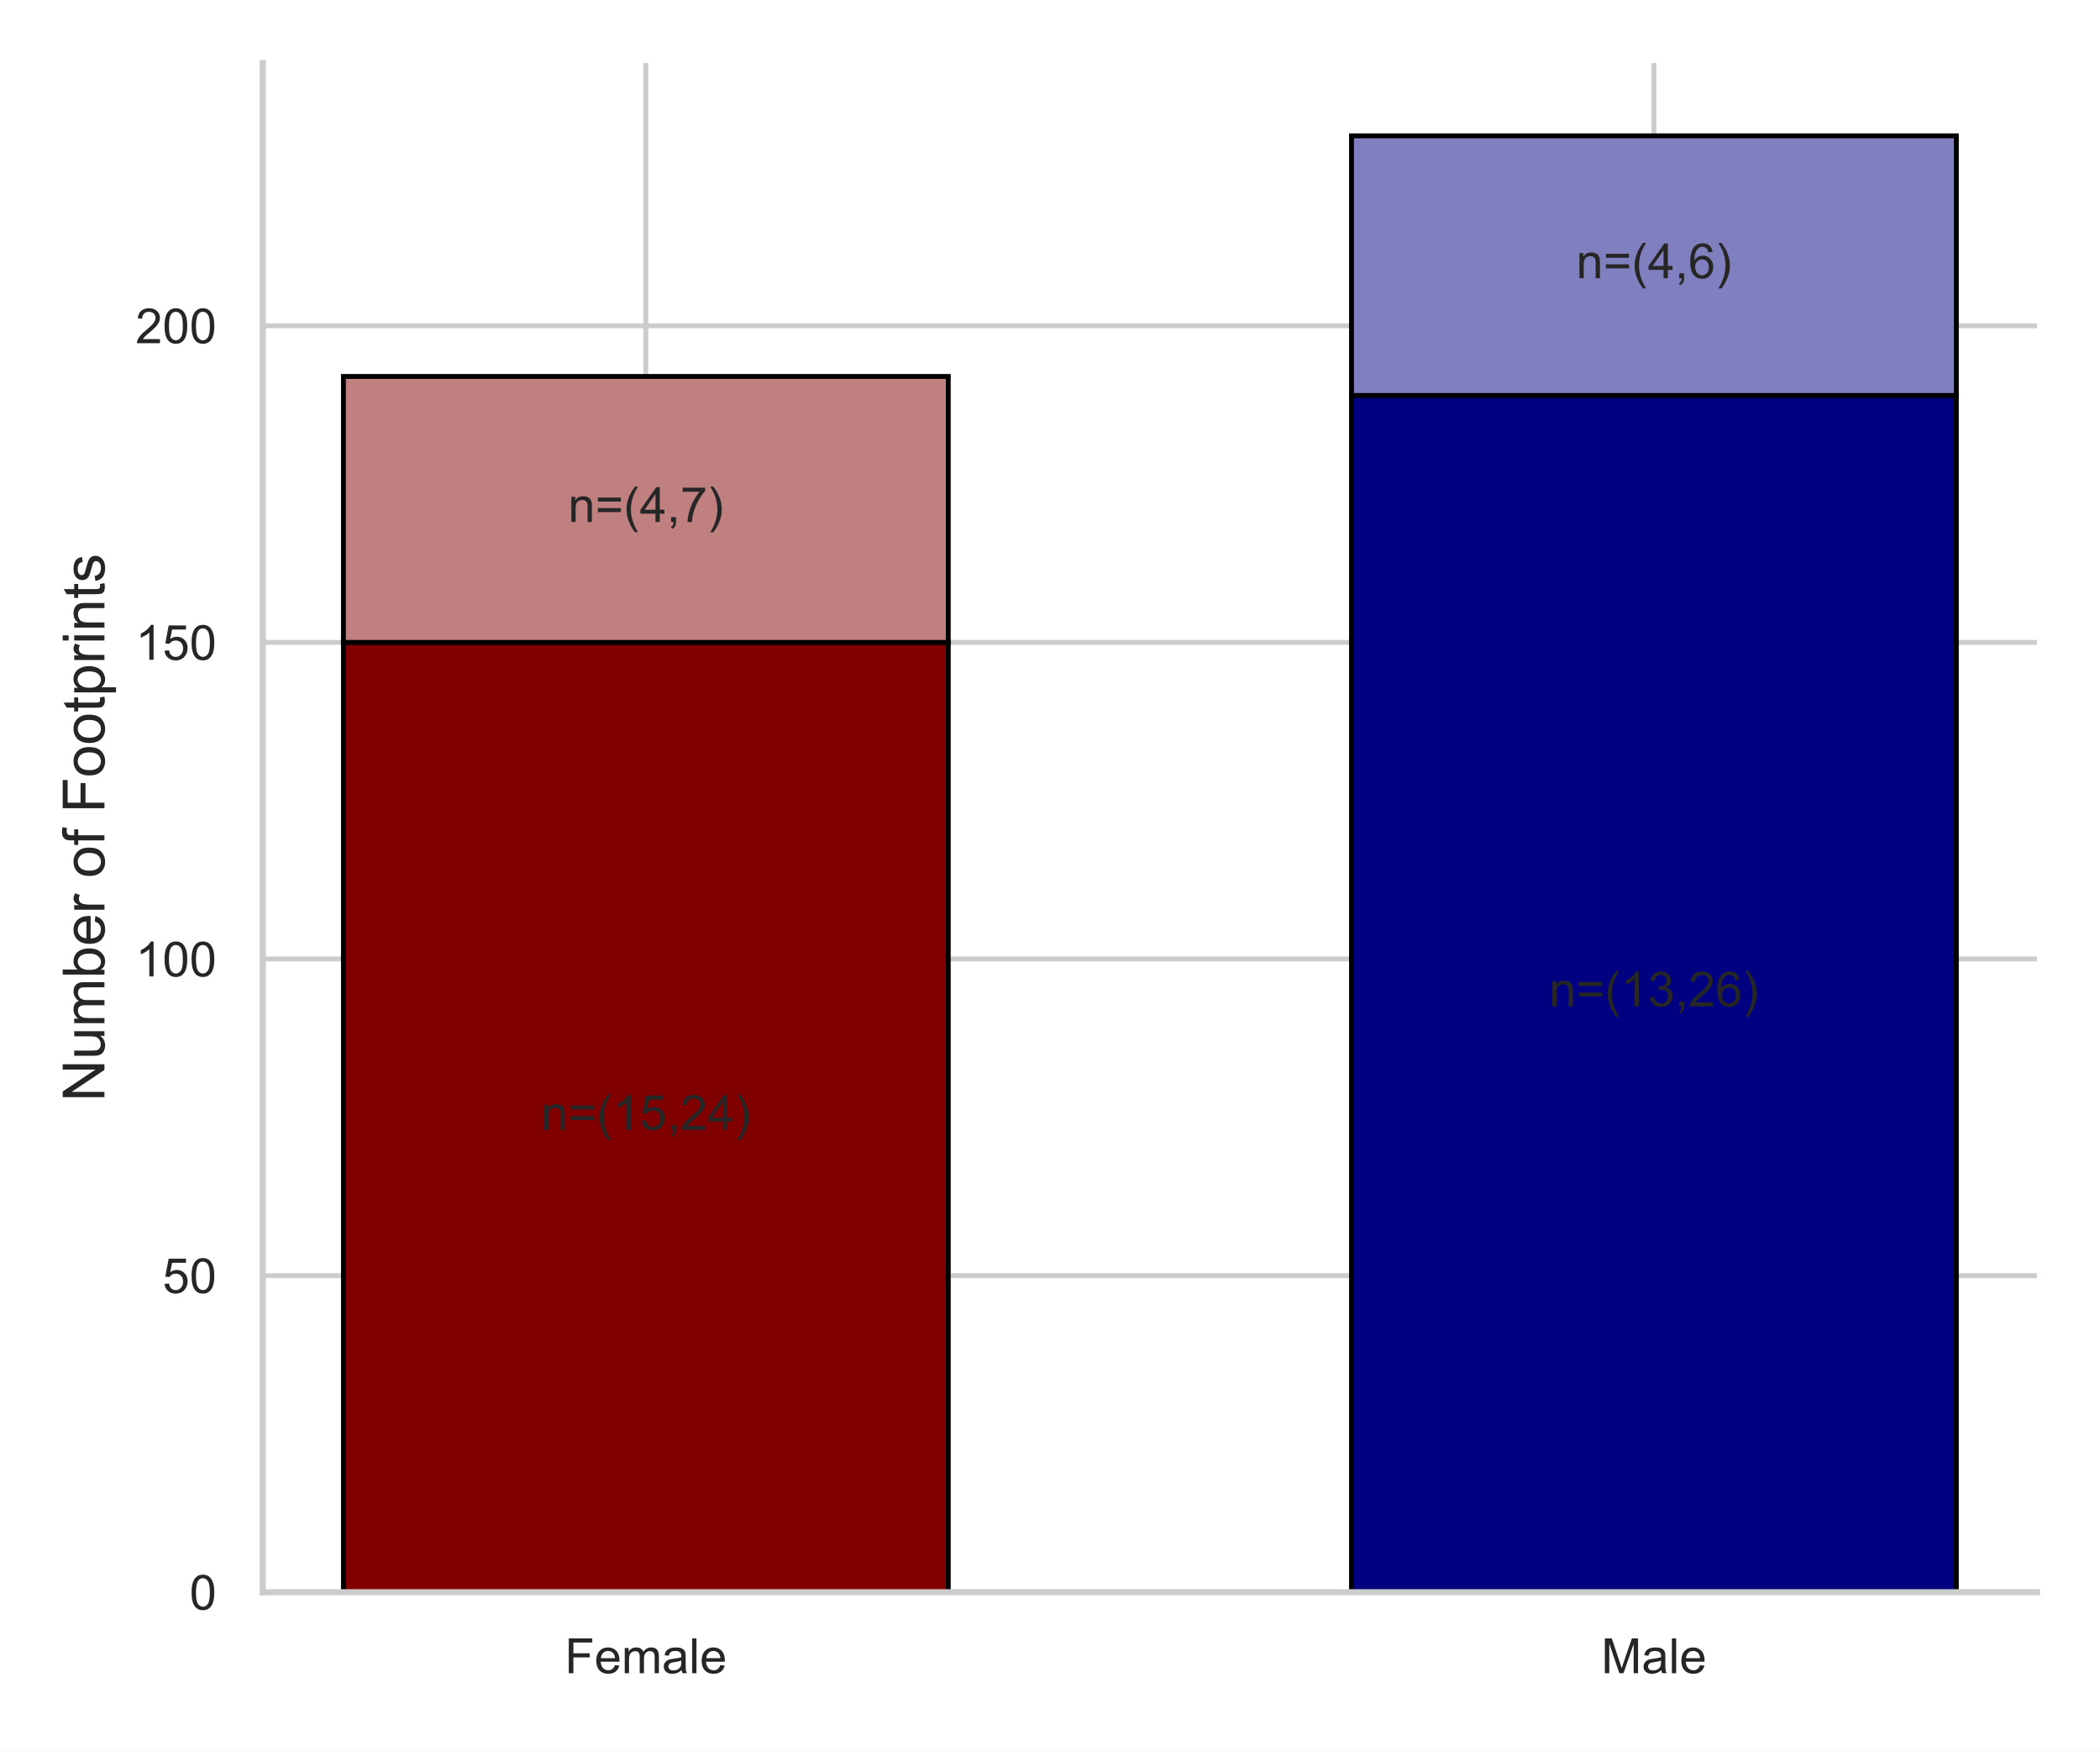
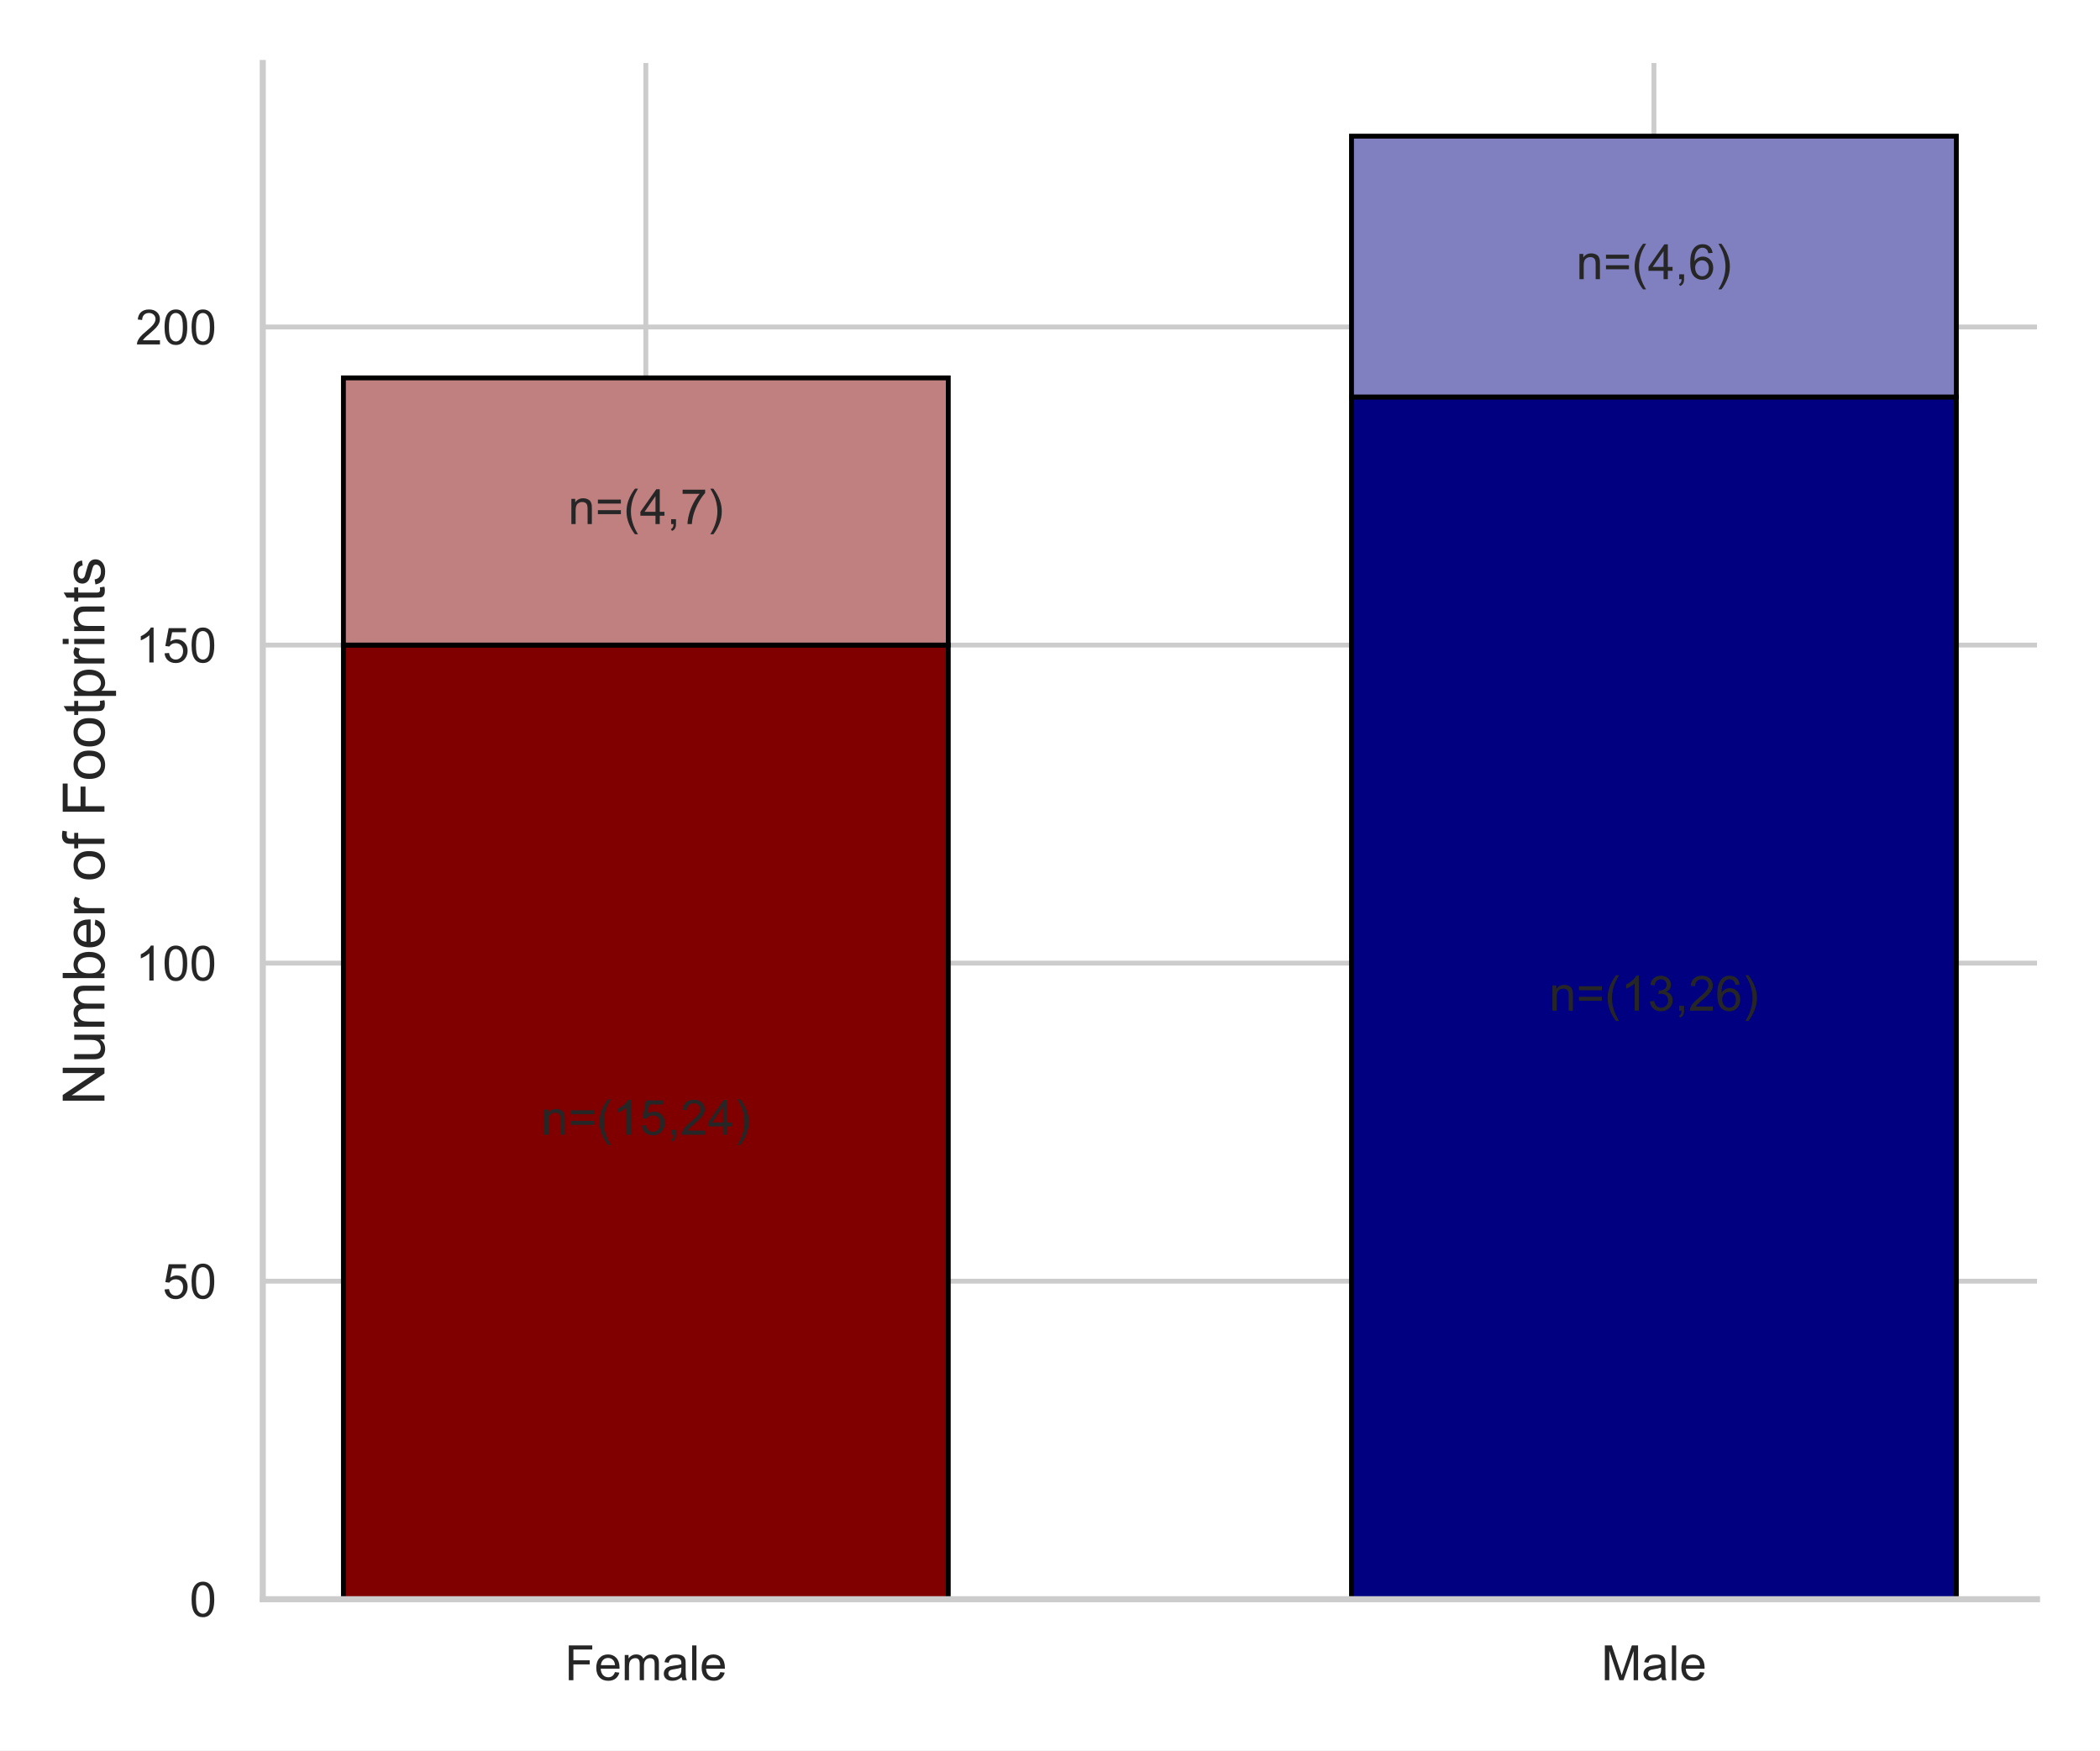
<svg xmlns="http://www.w3.org/2000/svg" xmlns:xlink="http://www.w3.org/1999/xlink" width="432pt" height="360pt" viewBox="0 0 432 360" version="1.1">
  <defs>
    <style type="text/css">*{stroke-linejoin: round; stroke-linecap: butt}</style>
  </defs>
  <g id="figure_1">
    <g id="patch_1">
      <path d="M 0 360  L 432 360  L 432 0  L 0 0  z " style="fill: #ffffff" />
    </g>
    <g id="axes_1">
      <g id="patch_2">
-         <path d="M 54.056 327.46  L 419.04 327.46  L 419.04 12.96  L 54.056 12.96  z " style="fill: #ffffff" />
+         <path d="M 54.056 328.9  L 419.04 328.9  L 419.04 12.96  L 54.056 12.96  z " style="fill: #ffffff" />
      </g>
      <g id="matplotlib.axis_1">
        <g id="xtick_1">
          <g id="line2d_1">
-             <path d="M 132.86 327.46  L 132.86 12.96  " clip-path="url(#peb5a43ad94)" style="fill: none; stroke: #cccccc; stroke-linecap: round" />
+             <path d="M 132.86 328.9  L 132.86 12.96  " clip-path="url(#p14d4d6310c)" style="fill: none; stroke: #cccccc; stroke-linecap: round" />
          </g>
          <g id="text_1">
-             <g style="fill: #262626" transform="translate(116.1885 344.1178) scale(0.1 -0.1)">
+             <g style="fill: #262626" transform="translate(116.1885 345.5578) scale(0.1 -0.1)">
              <defs>
                <path id="ArialMT-46" d="M 525 0  L 525 4581  L 3616 4581  L 3616 4041  L 1131 4041  L 1131 2622  L 3281 2622  L 3281 2081  L 1131 2081  L 1131 0  L 525 0  z " transform="scale(0.015625)" />
                <path id="ArialMT-65" d="M 2694 1069  L 3275 997  Q 3138 488 2766 206  Q 2394 -75 1816 -75  Q 1088 -75 661 373  Q 234 822 234 1631  Q 234 2469 665 2931  Q 1097 3394 1784 3394  Q 2450 3394 2872 2941  Q 3294 2488 3294 1666  Q 3294 1616 3291 1516  L 816 1516  Q 847 969 1125 678  Q 1403 388 1819 388  Q 2128 388 2347 550  Q 2566 713 2694 1069  z M 847 1978  L 2700 1978  Q 2663 2397 2488 2606  Q 2219 2931 1791 2931  Q 1403 2931 1139 2672  Q 875 2413 847 1978  z " transform="scale(0.015625)" />
                <path id="ArialMT-6d" d="M 422 0  L 422 3319  L 925 3319  L 925 2853  Q 1081 3097 1340 3245  Q 1600 3394 1931 3394  Q 2300 3394 2536 3241  Q 2772 3088 2869 2813  Q 3263 3394 3894 3394  Q 4388 3394 4653 3120  Q 4919 2847 4919 2278  L 4919 0  L 4359 0  L 4359 2091  Q 4359 2428 4304 2576  Q 4250 2725 4106 2815  Q 3963 2906 3769 2906  Q 3419 2906 3187 2673  Q 2956 2441 2956 1928  L 2956 0  L 2394 0  L 2394 2156  Q 2394 2531 2256 2718  Q 2119 2906 1806 2906  Q 1569 2906 1367 2781  Q 1166 2656 1075 2415  Q 984 2175 984 1722  L 984 0  L 422 0  z " transform="scale(0.015625)" />
                <path id="ArialMT-61" d="M 2588 409  Q 2275 144 1986 34  Q 1697 -75 1366 -75  Q 819 -75 525 192  Q 231 459 231 875  Q 231 1119 342 1320  Q 453 1522 633 1644  Q 813 1766 1038 1828  Q 1203 1872 1538 1913  Q 2219 1994 2541 2106  Q 2544 2222 2544 2253  Q 2544 2597 2384 2738  Q 2169 2928 1744 2928  Q 1347 2928 1158 2789  Q 969 2650 878 2297  L 328 2372  Q 403 2725 575 2942  Q 747 3159 1072 3276  Q 1397 3394 1825 3394  Q 2250 3394 2515 3294  Q 2781 3194 2906 3042  Q 3031 2891 3081 2659  Q 3109 2516 3109 2141  L 3109 1391  Q 3109 606 3145 398  Q 3181 191 3288 0  L 2700 0  Q 2613 175 2588 409  z M 2541 1666  Q 2234 1541 1622 1453  Q 1275 1403 1131 1340  Q 988 1278 909 1158  Q 831 1038 831 891  Q 831 666 1001 516  Q 1172 366 1500 366  Q 1825 366 2078 508  Q 2331 650 2450 897  Q 2541 1088 2541 1459  L 2541 1666  z " transform="scale(0.015625)" />
                <path id="ArialMT-6c" d="M 409 0  L 409 4581  L 972 4581  L 972 0  L 409 0  z " transform="scale(0.015625)" />
              </defs>
              <use xlink:href="#ArialMT-46" />
              <use xlink:href="#ArialMT-65" transform="translate(61.08398 0)" />
              <use xlink:href="#ArialMT-6d" transform="translate(116.6992 0)" />
              <use xlink:href="#ArialMT-61" transform="translate(200 0)" />
              <use xlink:href="#ArialMT-6c" transform="translate(255.6152 0)" />
              <use xlink:href="#ArialMT-65" transform="translate(277.832 0)" />
            </g>
          </g>
        </g>
        <g id="xtick_2">
          <g id="line2d_2">
-             <path d="M 340.237 327.46  L 340.237 12.96  " clip-path="url(#peb5a43ad94)" style="fill: none; stroke: #cccccc; stroke-linecap: round" />
+             <path d="M 340.237 328.9  L 340.237 12.96  " clip-path="url(#p14d4d6310c)" style="fill: none; stroke: #cccccc; stroke-linecap: round" />
          </g>
          <g id="text_2">
-             <g style="fill: #262626" transform="translate(329.4 344.1178) scale(0.1 -0.1)">
+             <g style="fill: #262626" transform="translate(329.4 345.5578) scale(0.1 -0.1)">
              <defs>
                <path id="ArialMT-4d" d="M 475 0  L 475 4581  L 1388 4581  L 2472 1338  Q 2622 884 2691 659  Q 2769 909 2934 1394  L 4031 4581  L 4847 4581  L 4847 0  L 4263 0  L 4263 3834  L 2931 0  L 2384 0  L 1059 3900  L 1059 0  L 475 0  z " transform="scale(0.015625)" />
              </defs>
              <use xlink:href="#ArialMT-4d" />
              <use xlink:href="#ArialMT-61" transform="translate(83.30078 0)" />
              <use xlink:href="#ArialMT-6c" transform="translate(138.916 0)" />
              <use xlink:href="#ArialMT-65" transform="translate(161.1328 0)" />
            </g>
          </g>
        </g>
      </g>
      <g id="matplotlib.axis_2">
        <g id="ytick_1">
          <g id="line2d_3">
-             <path d="M 54.056 327.46  L 419.04 327.46  " clip-path="url(#peb5a43ad94)" style="fill: none; stroke: #cccccc; stroke-linecap: round" />
+             <path d="M 54.056 328.9  L 419.04 328.9  " clip-path="url(#p14d4d6310c)" style="fill: none; stroke: #cccccc; stroke-linecap: round" />
          </g>
          <g id="text_3">
-             <g style="fill: #262626" transform="translate(38.99531 331.0389) scale(0.1 -0.1)">
+             <g style="fill: #262626" transform="translate(38.99531 332.4789) scale(0.1 -0.1)">
              <defs>
                <path id="ArialMT-30" d="M 266 2259  Q 266 3072 433 3567  Q 600 4063 929 4331  Q 1259 4600 1759 4600  Q 2128 4600 2406 4451  Q 2684 4303 2865 4023  Q 3047 3744 3150 3342  Q 3253 2941 3253 2259  Q 3253 1453 3087 958  Q 2922 463 2592 192  Q 2263 -78 1759 -78  Q 1097 -78 719 397  Q 266 969 266 2259  z M 844 2259  Q 844 1131 1108 757  Q 1372 384 1759 384  Q 2147 384 2411 759  Q 2675 1134 2675 2259  Q 2675 3391 2411 3762  Q 2147 4134 1753 4134  Q 1366 4134 1134 3806  Q 844 3388 844 2259  z " transform="scale(0.015625)" />
              </defs>
              <use xlink:href="#ArialMT-30" />
            </g>
          </g>
        </g>
        <g id="ytick_2">
          <g id="line2d_4">
-             <path d="M 54.056 262.346  L 419.04 262.346  " clip-path="url(#peb5a43ad94)" style="fill: none; stroke: #cccccc; stroke-linecap: round" />
+             <path d="M 54.056 263.488  L 419.04 263.488  " clip-path="url(#p14d4d6310c)" style="fill: none; stroke: #cccccc; stroke-linecap: round" />
          </g>
          <g id="text_4">
-             <g style="fill: #262626" transform="translate(33.43438 265.925) scale(0.1 -0.1)">
+             <g style="fill: #262626" transform="translate(33.43438 267.0669) scale(0.1 -0.1)">
              <defs>
                <path id="ArialMT-35" d="M 266 1200  L 856 1250  Q 922 819 1161 601  Q 1400 384 1738 384  Q 2144 384 2425 690  Q 2706 997 2706 1503  Q 2706 1984 2436 2262  Q 2166 2541 1728 2541  Q 1456 2541 1237 2417  Q 1019 2294 894 2097  L 366 2166  L 809 4519  L 3088 4519  L 3088 3981  L 1259 3981  L 1013 2750  Q 1425 3038 1878 3038  Q 2478 3038 2890 2622  Q 3303 2206 3303 1553  Q 3303 931 2941 478  Q 2500 -78 1738 -78  Q 1113 -78 717 272  Q 322 622 266 1200  z " transform="scale(0.015625)" />
              </defs>
              <use xlink:href="#ArialMT-35" />
              <use xlink:href="#ArialMT-30" transform="translate(55.61523 0)" />
            </g>
          </g>
        </g>
        <g id="ytick_3">
          <g id="line2d_5">
-             <path d="M 54.056 197.232  L 419.04 197.232  " clip-path="url(#peb5a43ad94)" style="fill: none; stroke: #cccccc; stroke-linecap: round" />
+             <path d="M 54.056 198.076  L 419.04 198.076  " clip-path="url(#p14d4d6310c)" style="fill: none; stroke: #cccccc; stroke-linecap: round" />
          </g>
          <g id="text_5">
-             <g style="fill: #262626" transform="translate(27.87344 200.8112) scale(0.1 -0.1)">
+             <g style="fill: #262626" transform="translate(27.87344 201.6549) scale(0.1 -0.1)">
              <defs>
                <path id="ArialMT-31" d="M 2384 0  L 1822 0  L 1822 3584  Q 1619 3391 1289 3197  Q 959 3003 697 2906  L 697 3450  Q 1169 3672 1522 3987  Q 1875 4303 2022 4600  L 2384 4600  L 2384 0  z " transform="scale(0.015625)" />
              </defs>
              <use xlink:href="#ArialMT-31" />
              <use xlink:href="#ArialMT-30" transform="translate(55.61523 0)" />
              <use xlink:href="#ArialMT-30" transform="translate(111.2305 0)" />
            </g>
          </g>
        </g>
        <g id="ytick_4">
          <g id="line2d_6">
-             <path d="M 54.056 132.118  L 419.04 132.118  " clip-path="url(#peb5a43ad94)" style="fill: none; stroke: #cccccc; stroke-linecap: round" />
+             <path d="M 54.056 132.664  L 419.04 132.664  " clip-path="url(#p14d4d6310c)" style="fill: none; stroke: #cccccc; stroke-linecap: round" />
          </g>
          <g id="text_6">
-             <g style="fill: #262626" transform="translate(27.87344 135.6973) scale(0.1 -0.1)">
+             <g style="fill: #262626" transform="translate(27.87344 136.2429) scale(0.1 -0.1)">
              <use xlink:href="#ArialMT-31" />
              <use xlink:href="#ArialMT-35" transform="translate(55.61523 0)" />
              <use xlink:href="#ArialMT-30" transform="translate(111.2305 0)" />
            </g>
          </g>
        </g>
        <g id="ytick_5">
          <g id="line2d_7">
-             <path d="M 54.056 67.005  L 419.04 67.005  " clip-path="url(#peb5a43ad94)" style="fill: none; stroke: #cccccc; stroke-linecap: round" />
+             <path d="M 54.056 67.252  L 419.04 67.252  " clip-path="url(#p14d4d6310c)" style="fill: none; stroke: #cccccc; stroke-linecap: round" />
          </g>
          <g id="text_7">
-             <g style="fill: #262626" transform="translate(27.87344 70.58342) scale(0.1 -0.1)">
+             <g style="fill: #262626" transform="translate(27.87344 70.83087) scale(0.1 -0.1)">
              <defs>
                <path id="ArialMT-32" d="M 3222 541  L 3222 0  L 194 0  Q 188 203 259 391  Q 375 700 629 1000  Q 884 1300 1366 1694  Q 2113 2306 2375 2664  Q 2638 3022 2638 3341  Q 2638 3675 2398 3904  Q 2159 4134 1775 4134  Q 1369 4134 1125 3890  Q 881 3647 878 3216  L 300 3275  Q 359 3922 746 4261  Q 1134 4600 1788 4600  Q 2447 4600 2831 4234  Q 3216 3869 3216 3328  Q 3216 3053 3103 2787  Q 2991 2522 2730 2228  Q 2469 1934 1863 1422  Q 1356 997 1212 845  Q 1069 694 975 541  L 3222 541  z " transform="scale(0.015625)" />
              </defs>
              <use xlink:href="#ArialMT-32" />
              <use xlink:href="#ArialMT-30" transform="translate(55.61523 0)" />
              <use xlink:href="#ArialMT-30" transform="translate(111.2305 0)" />
            </g>
          </g>
        </g>
        <g id="text_8">
-           <g style="fill: #262626" transform="translate(21.48844 226.5613) rotate(-90) scale(0.12 -0.12)">
+           <g style="fill: #262626" transform="translate(21.48844 227.2812) rotate(-90) scale(0.12 -0.12)">
            <defs>
              <path id="ArialMT-4e" d="M 488 0  L 488 4581  L 1109 4581  L 3516 984  L 3516 4581  L 4097 4581  L 4097 0  L 3475 0  L 1069 3600  L 1069 0  L 488 0  z " transform="scale(0.015625)" />
              <path id="ArialMT-75" d="M 2597 0  L 2597 488  Q 2209 -75 1544 -75  Q 1250 -75 995 37  Q 741 150 617 320  Q 494 491 444 738  Q 409 903 409 1263  L 409 3319  L 972 3319  L 972 1478  Q 972 1038 1006 884  Q 1059 663 1231 536  Q 1403 409 1656 409  Q 1909 409 2131 539  Q 2353 669 2445 892  Q 2538 1116 2538 1541  L 2538 3319  L 3100 3319  L 3100 0  L 2597 0  z " transform="scale(0.015625)" />
              <path id="ArialMT-62" d="M 941 0  L 419 0  L 419 4581  L 981 4581  L 981 2947  Q 1338 3394 1891 3394  Q 2197 3394 2470 3270  Q 2744 3147 2920 2923  Q 3097 2700 3197 2384  Q 3297 2069 3297 1709  Q 3297 856 2875 390  Q 2453 -75 1863 -75  Q 1275 -75 941 416  L 941 0  z M 934 1684  Q 934 1088 1097 822  Q 1363 388 1816 388  Q 2184 388 2453 708  Q 2722 1028 2722 1663  Q 2722 2313 2464 2622  Q 2206 2931 1841 2931  Q 1472 2931 1203 2611  Q 934 2291 934 1684  z " transform="scale(0.015625)" />
              <path id="ArialMT-72" d="M 416 0  L 416 3319  L 922 3319  L 922 2816  Q 1116 3169 1280 3281  Q 1444 3394 1641 3394  Q 1925 3394 2219 3213  L 2025 2691  Q 1819 2813 1613 2813  Q 1428 2813 1281 2702  Q 1134 2591 1072 2394  Q 978 2094 978 1738  L 978 0  L 416 0  z " transform="scale(0.015625)" />
              <path id="ArialMT-20" transform="scale(0.015625)" />
              <path id="ArialMT-6f" d="M 213 1659  Q 213 2581 725 3025  Q 1153 3394 1769 3394  Q 2453 3394 2887 2945  Q 3322 2497 3322 1706  Q 3322 1066 3130 698  Q 2938 331 2570 128  Q 2203 -75 1769 -75  Q 1072 -75 642 372  Q 213 819 213 1659  z M 791 1659  Q 791 1022 1069 705  Q 1347 388 1769 388  Q 2188 388 2466 706  Q 2744 1025 2744 1678  Q 2744 2294 2464 2611  Q 2184 2928 1769 2928  Q 1347 2928 1069 2612  Q 791 2297 791 1659  z " transform="scale(0.015625)" />
              <path id="ArialMT-66" d="M 556 0  L 556 2881  L 59 2881  L 59 3319  L 556 3319  L 556 3672  Q 556 4006 616 4169  Q 697 4388 901 4523  Q 1106 4659 1475 4659  Q 1713 4659 2000 4603  L 1916 4113  Q 1741 4144 1584 4144  Q 1328 4144 1222 4034  Q 1116 3925 1116 3625  L 1116 3319  L 1763 3319  L 1763 2881  L 1116 2881  L 1116 0  L 556 0  z " transform="scale(0.015625)" />
              <path id="ArialMT-74" d="M 1650 503  L 1731 6  Q 1494 -44 1306 -44  Q 1000 -44 831 53  Q 663 150 594 308  Q 525 466 525 972  L 525 2881  L 113 2881  L 113 3319  L 525 3319  L 525 4141  L 1084 4478  L 1084 3319  L 1650 3319  L 1650 2881  L 1084 2881  L 1084 941  Q 1084 700 1114 631  Q 1144 563 1211 522  Q 1278 481 1403 481  Q 1497 481 1650 503  z " transform="scale(0.015625)" />
              <path id="ArialMT-70" d="M 422 -1272  L 422 3319  L 934 3319  L 934 2888  Q 1116 3141 1344 3267  Q 1572 3394 1897 3394  Q 2322 3394 2647 3175  Q 2972 2956 3137 2557  Q 3303 2159 3303 1684  Q 3303 1175 3120 767  Q 2938 359 2589 142  Q 2241 -75 1856 -75  Q 1575 -75 1351 44  Q 1128 163 984 344  L 984 -1272  L 422 -1272  z M 931 1641  Q 931 1000 1190 694  Q 1450 388 1819 388  Q 2194 388 2461 705  Q 2728 1022 2728 1688  Q 2728 2322 2467 2637  Q 2206 2953 1844 2953  Q 1484 2953 1207 2617  Q 931 2281 931 1641  z " transform="scale(0.015625)" />
              <path id="ArialMT-69" d="M 425 3934  L 425 4581  L 988 4581  L 988 3934  L 425 3934  z M 425 0  L 425 3319  L 988 3319  L 988 0  L 425 0  z " transform="scale(0.015625)" />
              <path id="ArialMT-6e" d="M 422 0  L 422 3319  L 928 3319  L 928 2847  Q 1294 3394 1984 3394  Q 2284 3394 2536 3286  Q 2788 3178 2913 3003  Q 3038 2828 3088 2588  Q 3119 2431 3119 2041  L 3119 0  L 2556 0  L 2556 2019  Q 2556 2363 2490 2533  Q 2425 2703 2258 2804  Q 2091 2906 1866 2906  Q 1506 2906 1245 2678  Q 984 2450 984 1813  L 984 0  L 422 0  z " transform="scale(0.015625)" />
              <path id="ArialMT-73" d="M 197 991  L 753 1078  Q 800 744 1014 566  Q 1228 388 1613 388  Q 2000 388 2187 545  Q 2375 703 2375 916  Q 2375 1106 2209 1216  Q 2094 1291 1634 1406  Q 1016 1563 777 1677  Q 538 1791 414 1992  Q 291 2194 291 2438  Q 291 2659 392 2848  Q 494 3038 669 3163  Q 800 3259 1026 3326  Q 1253 3394 1513 3394  Q 1903 3394 2198 3281  Q 2494 3169 2634 2976  Q 2775 2784 2828 2463  L 2278 2388  Q 2241 2644 2061 2787  Q 1881 2931 1553 2931  Q 1166 2931 1000 2803  Q 834 2675 834 2503  Q 834 2394 903 2306  Q 972 2216 1119 2156  Q 1203 2125 1616 2013  Q 2213 1853 2448 1751  Q 2684 1650 2818 1456  Q 2953 1263 2953 975  Q 2953 694 2789 445  Q 2625 197 2315 61  Q 2006 -75 1616 -75  Q 969 -75 630 194  Q 291 463 197 991  z " transform="scale(0.015625)" />
            </defs>
            <use xlink:href="#ArialMT-4e" />
            <use xlink:href="#ArialMT-75" transform="translate(72.2168 0)" />
            <use xlink:href="#ArialMT-6d" transform="translate(127.832 0)" />
            <use xlink:href="#ArialMT-62" transform="translate(211.1328 0)" />
            <use xlink:href="#ArialMT-65" transform="translate(266.748 0)" />
            <use xlink:href="#ArialMT-72" transform="translate(322.3633 0)" />
            <use xlink:href="#ArialMT-20" transform="translate(355.6641 0)" />
            <use xlink:href="#ArialMT-6f" transform="translate(383.4473 0)" />
            <use xlink:href="#ArialMT-66" transform="translate(439.0625 0)" />
            <use xlink:href="#ArialMT-20" transform="translate(466.8457 0)" />
            <use xlink:href="#ArialMT-46" transform="translate(494.6289 0)" />
            <use xlink:href="#ArialMT-6f" transform="translate(555.7129 0)" />
            <use xlink:href="#ArialMT-6f" transform="translate(611.3281 0)" />
            <use xlink:href="#ArialMT-74" transform="translate(666.9434 0)" />
            <use xlink:href="#ArialMT-70" transform="translate(694.7266 0)" />
            <use xlink:href="#ArialMT-72" transform="translate(750.3418 0)" />
            <use xlink:href="#ArialMT-69" transform="translate(783.6426 0)" />
            <use xlink:href="#ArialMT-6e" transform="translate(805.8594 0)" />
            <use xlink:href="#ArialMT-74" transform="translate(861.4746 0)" />
            <use xlink:href="#ArialMT-73" transform="translate(889.2578 0)" />
          </g>
        </g>
      </g>
      <g id="patch_3">
-         <path d="M 70.646 327.46  L 195.073 327.46  L 195.073 132.118  L 70.646 132.118  z " clip-path="url(#peb5a43ad94)" style="fill: #800000; stroke: #000000; stroke-linejoin: miter" />
+         <path d="M 70.646 328.9  L 195.073 328.9  L 195.073 132.664  L 70.646 132.664  z " clip-path="url(#p14d4d6310c)" style="fill: #800000; stroke: #000000; stroke-linejoin: miter" />
      </g>
      <g id="patch_4">
-         <path d="M 278.024 327.46  L 402.45 327.46  L 402.45 81.33  L 278.024 81.33  z " clip-path="url(#peb5a43ad94)" style="fill: #000080; stroke: #000000; stroke-linejoin: miter" />
+         <path d="M 278.024 328.9  L 402.45 328.9  L 402.45 81.643  L 278.024 81.643  z " clip-path="url(#p14d4d6310c)" style="fill: #000080; stroke: #000000; stroke-linejoin: miter" />
      </g>
      <g id="patch_5">
-         <path d="M 70.646 132.118  L 195.073 132.118  L 195.073 77.423  L 70.646 77.423  z " clip-path="url(#peb5a43ad94)" style="fill: #c08080; stroke: #000000; stroke-linejoin: miter" />
+         <path d="M 70.646 132.664  L 195.073 132.664  L 195.073 77.718  L 70.646 77.718  z " clip-path="url(#p14d4d6310c)" style="fill: #c08080; stroke: #000000; stroke-linejoin: miter" />
      </g>
      <g id="patch_6">
-         <path d="M 278.024 81.33  L 402.45 81.33  L 402.45 27.936  L 278.024 27.936  z " clip-path="url(#peb5a43ad94)" style="fill: #8080c0; stroke: #000000; stroke-linejoin: miter" />
+         <path d="M 278.024 81.643  L 402.45 81.643  L 402.45 28.005  L 278.024 28.005  z " clip-path="url(#p14d4d6310c)" style="fill: #8080c0; stroke: #000000; stroke-linejoin: miter" />
      </g>
      <g id="patch_7">
-         <path d="M 54.056 327.46  L 54.056 12.96  " style="fill: none; stroke: #cccccc; stroke-width: 1.25; stroke-linejoin: miter; stroke-linecap: square" />
+         <path d="M 54.056 328.9  L 54.056 12.96  " style="fill: none; stroke: #cccccc; stroke-width: 1.25; stroke-linejoin: miter; stroke-linecap: square" />
      </g>
      <g id="patch_8">
-         <path d="M 54.056 327.46  L 419.04 327.46  " style="fill: none; stroke: #cccccc; stroke-width: 1.25; stroke-linejoin: miter; stroke-linecap: square" />
+         <path d="M 54.056 328.9  L 419.04 328.9  " style="fill: none; stroke: #cccccc; stroke-width: 1.25; stroke-linejoin: miter; stroke-linecap: square" />
      </g>
      <g id="text_9">
-         <g style="fill: #262626" transform="translate(111.3182 232.3767) scale(0.1 -0.1)">
+         <g style="fill: #262626" transform="translate(111.3182 233.3695) scale(0.1 -0.1)">
          <defs>
            <path id="ArialMT-3d" d="M 3381 2694  L 356 2694  L 356 3219  L 3381 3219  L 3381 2694  z M 3381 1303  L 356 1303  L 356 1828  L 3381 1828  L 3381 1303  z " transform="scale(0.015625)" />
            <path id="ArialMT-28" d="M 1497 -1347  Q 1031 -759 709 28  Q 388 816 388 1659  Q 388 2403 628 3084  Q 909 3875 1497 4659  L 1900 4659  Q 1522 4009 1400 3731  Q 1209 3300 1100 2831  Q 966 2247 966 1656  Q 966 153 1900 -1347  L 1497 -1347  z " transform="scale(0.015625)" />
            <path id="ArialMT-2c" d="M 569 0  L 569 641  L 1209 641  L 1209 0  Q 1209 -353 1084 -570  Q 959 -788 688 -906  L 531 -666  Q 709 -588 793 -436  Q 878 -284 888 0  L 569 0  z " transform="scale(0.015625)" />
            <path id="ArialMT-34" d="M 2069 0  L 2069 1097  L 81 1097  L 81 1613  L 2172 4581  L 2631 4581  L 2631 1613  L 3250 1613  L 3250 1097  L 2631 1097  L 2631 0  L 2069 0  z M 2069 1613  L 2069 3678  L 634 1613  L 2069 1613  z " transform="scale(0.015625)" />
            <path id="ArialMT-29" d="M 791 -1347  L 388 -1347  Q 1322 153 1322 1656  Q 1322 2244 1188 2822  Q 1081 3291 891 3722  Q 769 4003 388 4659  L 791 4659  Q 1378 3875 1659 3084  Q 1900 2403 1900 1659  Q 1900 816 1576 28  Q 1253 -759 791 -1347  z " transform="scale(0.015625)" />
          </defs>
          <use xlink:href="#ArialMT-6e" />
          <use xlink:href="#ArialMT-3d" transform="translate(55.61523 0)" />
          <use xlink:href="#ArialMT-28" transform="translate(114.0137 0)" />
          <use xlink:href="#ArialMT-31" transform="translate(147.3145 0)" />
          <use xlink:href="#ArialMT-35" transform="translate(202.9297 0)" />
          <use xlink:href="#ArialMT-2c" transform="translate(258.5449 0)" />
          <use xlink:href="#ArialMT-32" transform="translate(286.3281 0)" />
          <use xlink:href="#ArialMT-34" transform="translate(341.9434 0)" />
          <use xlink:href="#ArialMT-29" transform="translate(397.5586 0)" />
        </g>
      </g>
      <g id="text_10">
-         <g style="fill: #262626" transform="translate(318.6953 206.9823) scale(0.1 -0.1)">
+         <g style="fill: #262626" transform="translate(318.6953 207.8588) scale(0.1 -0.1)">
          <defs>
            <path id="ArialMT-33" d="M 269 1209  L 831 1284  Q 928 806 1161 595  Q 1394 384 1728 384  Q 2125 384 2398 659  Q 2672 934 2672 1341  Q 2672 1728 2419 1979  Q 2166 2231 1775 2231  Q 1616 2231 1378 2169  L 1441 2663  Q 1497 2656 1531 2656  Q 1891 2656 2178 2843  Q 2466 3031 2466 3422  Q 2466 3731 2256 3934  Q 2047 4138 1716 4138  Q 1388 4138 1169 3931  Q 950 3725 888 3313  L 325 3413  Q 428 3978 793 4289  Q 1159 4600 1703 4600  Q 2078 4600 2393 4439  Q 2709 4278 2876 4000  Q 3044 3722 3044 3409  Q 3044 3113 2884 2869  Q 2725 2625 2413 2481  Q 2819 2388 3044 2092  Q 3269 1797 3269 1353  Q 3269 753 2831 336  Q 2394 -81 1725 -81  Q 1122 -81 723 278  Q 325 638 269 1209  z " transform="scale(0.015625)" />
            <path id="ArialMT-36" d="M 3184 3459  L 2625 3416  Q 2550 3747 2413 3897  Q 2184 4138 1850 4138  Q 1581 4138 1378 3988  Q 1113 3794 959 3422  Q 806 3050 800 2363  Q 1003 2672 1297 2822  Q 1591 2972 1913 2972  Q 2475 2972 2870 2558  Q 3266 2144 3266 1488  Q 3266 1056 3080 686  Q 2894 316 2569 119  Q 2244 -78 1831 -78  Q 1128 -78 684 439  Q 241 956 241 2144  Q 241 3472 731 4075  Q 1159 4600 1884 4600  Q 2425 4600 2770 4297  Q 3116 3994 3184 3459  z M 888 1484  Q 888 1194 1011 928  Q 1134 663 1356 523  Q 1578 384 1822 384  Q 2178 384 2434 671  Q 2691 959 2691 1453  Q 2691 1928 2437 2201  Q 2184 2475 1800 2475  Q 1419 2475 1153 2201  Q 888 1928 888 1484  z " transform="scale(0.015625)" />
          </defs>
          <use xlink:href="#ArialMT-6e" />
          <use xlink:href="#ArialMT-3d" transform="translate(55.61523 0)" />
          <use xlink:href="#ArialMT-28" transform="translate(114.0137 0)" />
          <use xlink:href="#ArialMT-31" transform="translate(147.3145 0)" />
          <use xlink:href="#ArialMT-33" transform="translate(202.9297 0)" />
          <use xlink:href="#ArialMT-2c" transform="translate(258.5449 0)" />
          <use xlink:href="#ArialMT-32" transform="translate(286.3281 0)" />
          <use xlink:href="#ArialMT-36" transform="translate(341.9434 0)" />
          <use xlink:href="#ArialMT-29" transform="translate(397.5586 0)" />
        </g>
      </g>
      <g id="text_11">
-         <g style="fill: #262626" transform="translate(116.8791 107.3581) scale(0.1 -0.1)">
+         <g style="fill: #262626" transform="translate(116.8791 107.7784) scale(0.1 -0.1)">
          <defs>
            <path id="ArialMT-37" d="M 303 3981  L 303 4522  L 3269 4522  L 3269 4084  Q 2831 3619 2401 2847  Q 1972 2075 1738 1259  Q 1569 684 1522 0  L 944 0  Q 953 541 1156 1306  Q 1359 2072 1739 2783  Q 2119 3494 2547 3981  L 303 3981  z " transform="scale(0.015625)" />
          </defs>
          <use xlink:href="#ArialMT-6e" />
          <use xlink:href="#ArialMT-3d" transform="translate(55.61523 0)" />
          <use xlink:href="#ArialMT-28" transform="translate(114.0137 0)" />
          <use xlink:href="#ArialMT-34" transform="translate(147.3145 0)" />
          <use xlink:href="#ArialMT-2c" transform="translate(202.9297 0)" />
          <use xlink:href="#ArialMT-37" transform="translate(230.7129 0)" />
          <use xlink:href="#ArialMT-29" transform="translate(286.3281 0)" />
        </g>
      </g>
      <g id="text_12">
-         <g style="fill: #262626" transform="translate(324.2562 57.22038) scale(0.1 -0.1)">
+         <g style="fill: #262626" transform="translate(324.2562 57.41119) scale(0.1 -0.1)">
          <use xlink:href="#ArialMT-6e" />
          <use xlink:href="#ArialMT-3d" transform="translate(55.61523 0)" />
          <use xlink:href="#ArialMT-28" transform="translate(114.0137 0)" />
          <use xlink:href="#ArialMT-34" transform="translate(147.3145 0)" />
          <use xlink:href="#ArialMT-2c" transform="translate(202.9297 0)" />
          <use xlink:href="#ArialMT-36" transform="translate(230.7129 0)" />
          <use xlink:href="#ArialMT-29" transform="translate(286.3281 0)" />
        </g>
      </g>
    </g>
  </g>
  <defs>
-     <clipPath id="peb5a43ad94">
-       <rect x="54.056" y="12.96" width="364.984" height="314.5" />
+     <clipPath id="p14d4d6310c">
+       <rect x="54.056" y="12.96" width="364.984" height="315.94" />
    </clipPath>
  </defs>
</svg>
